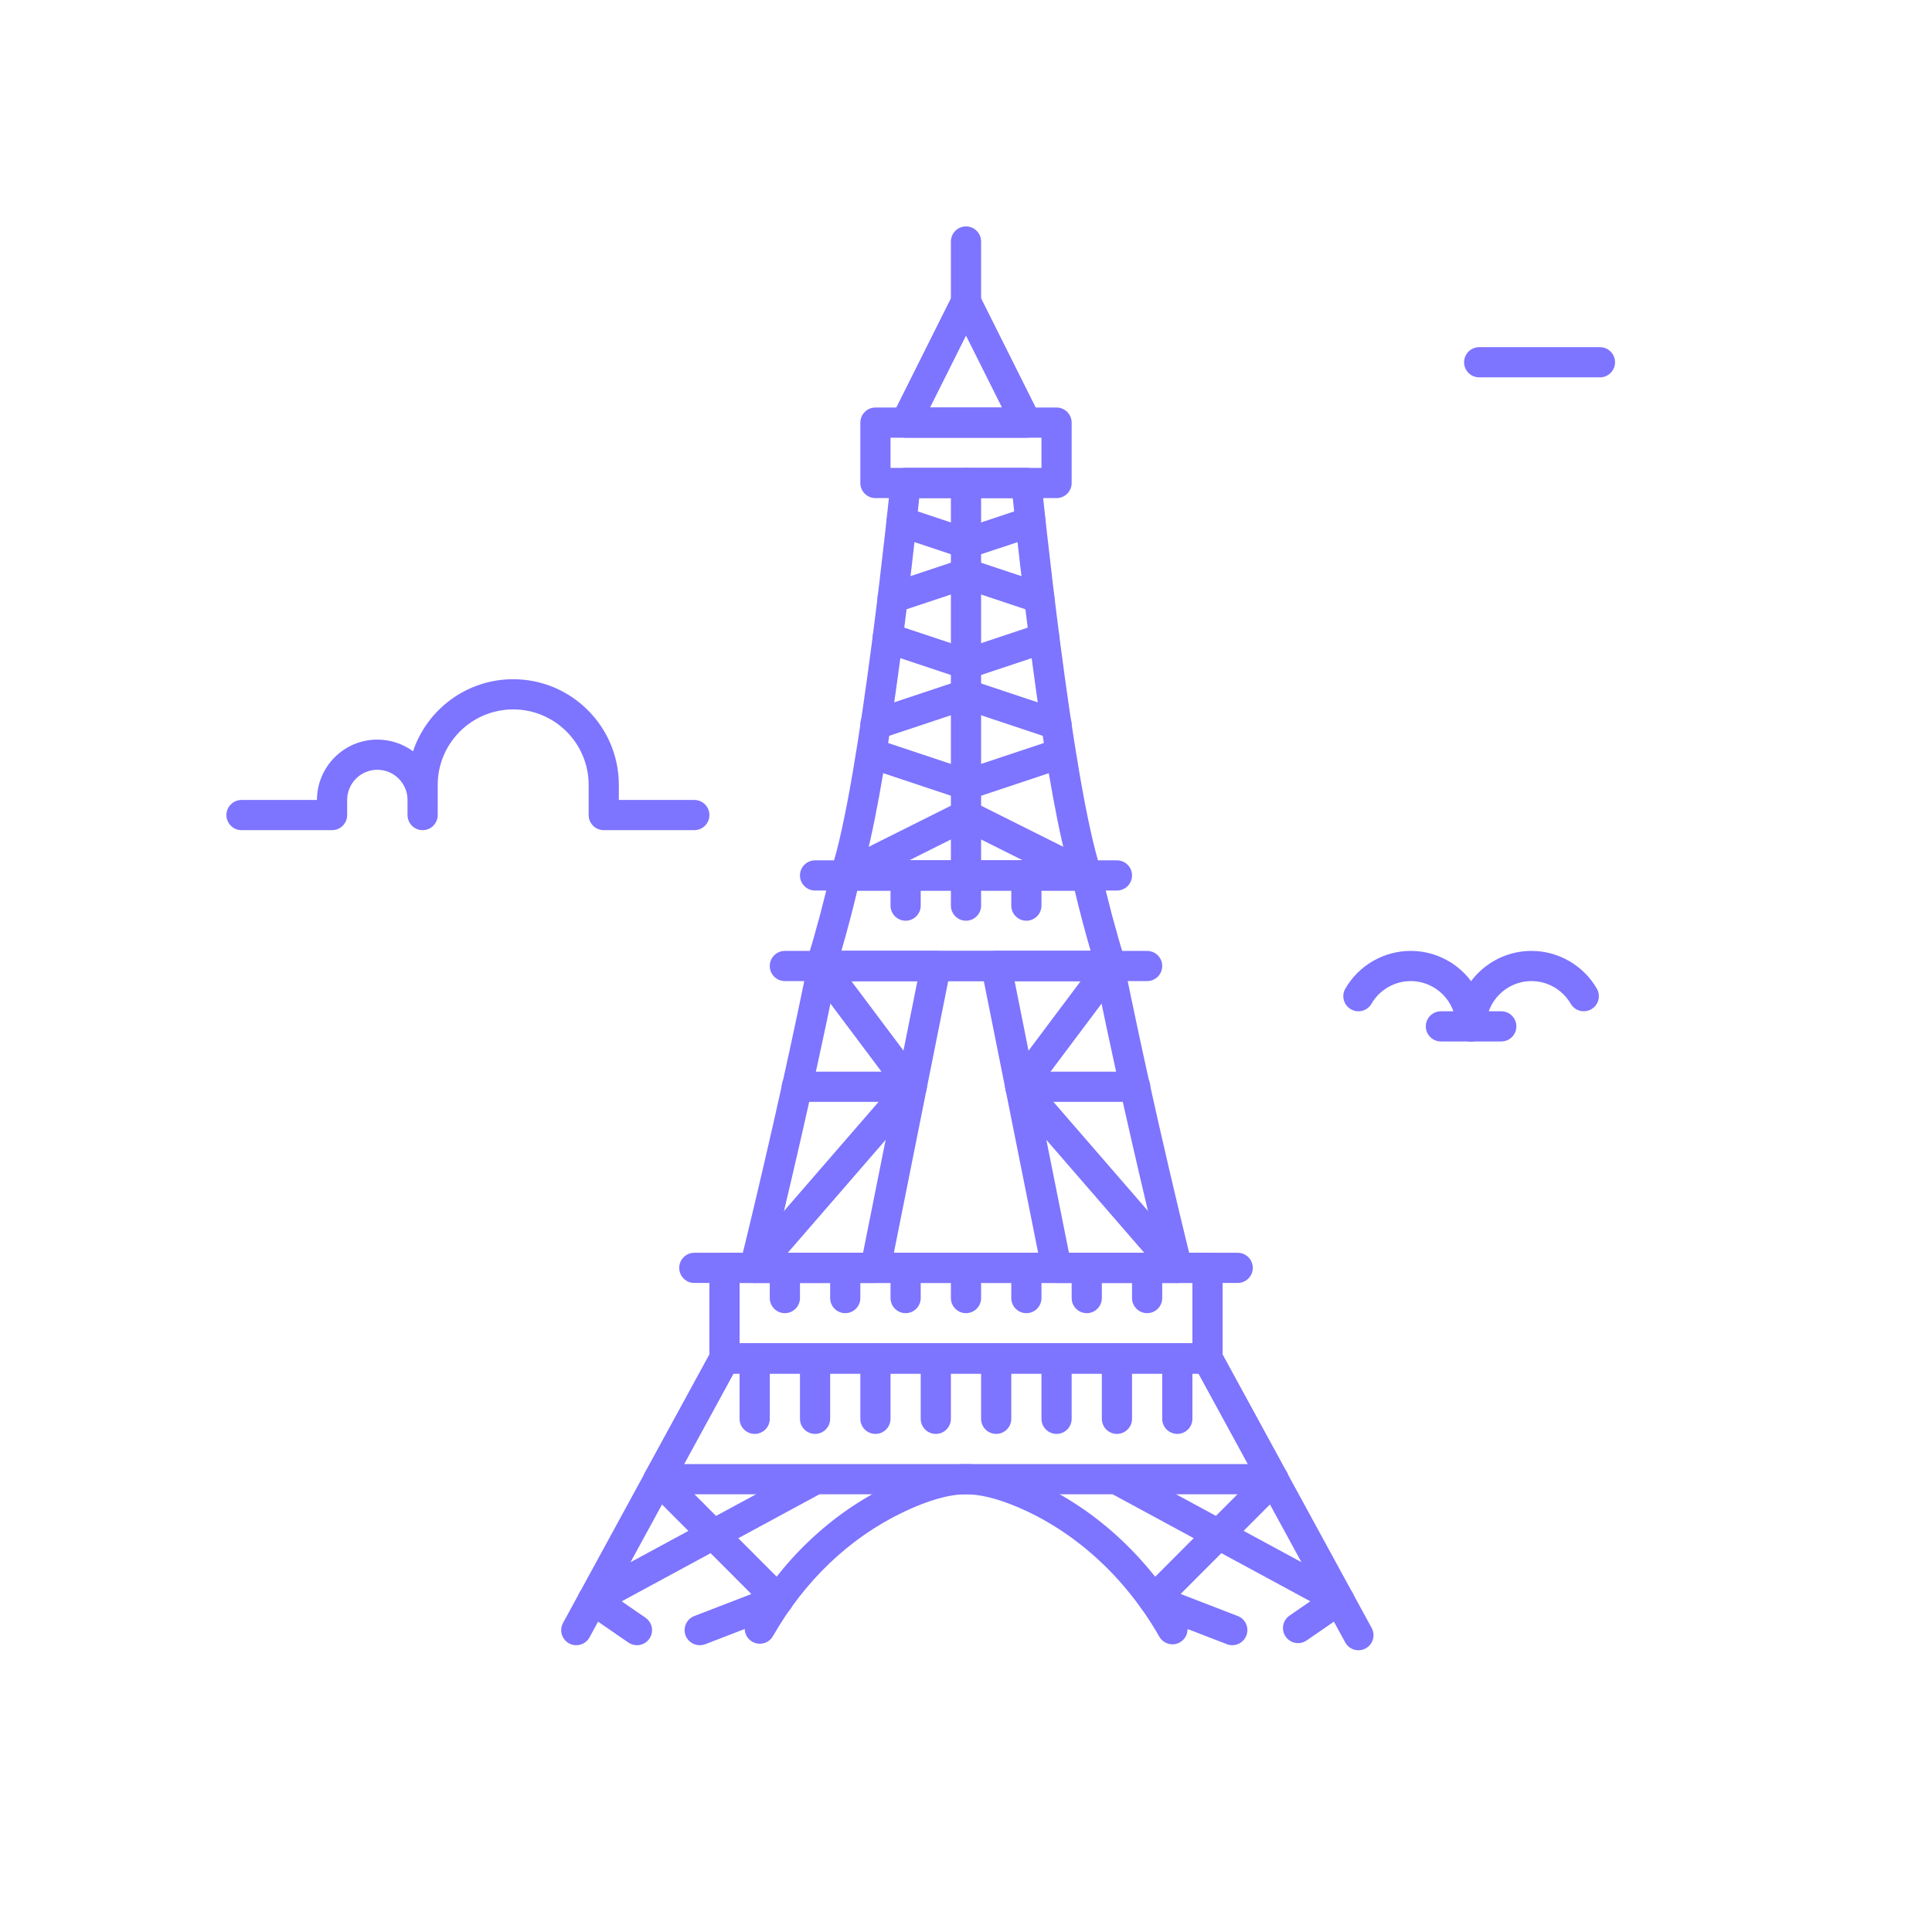
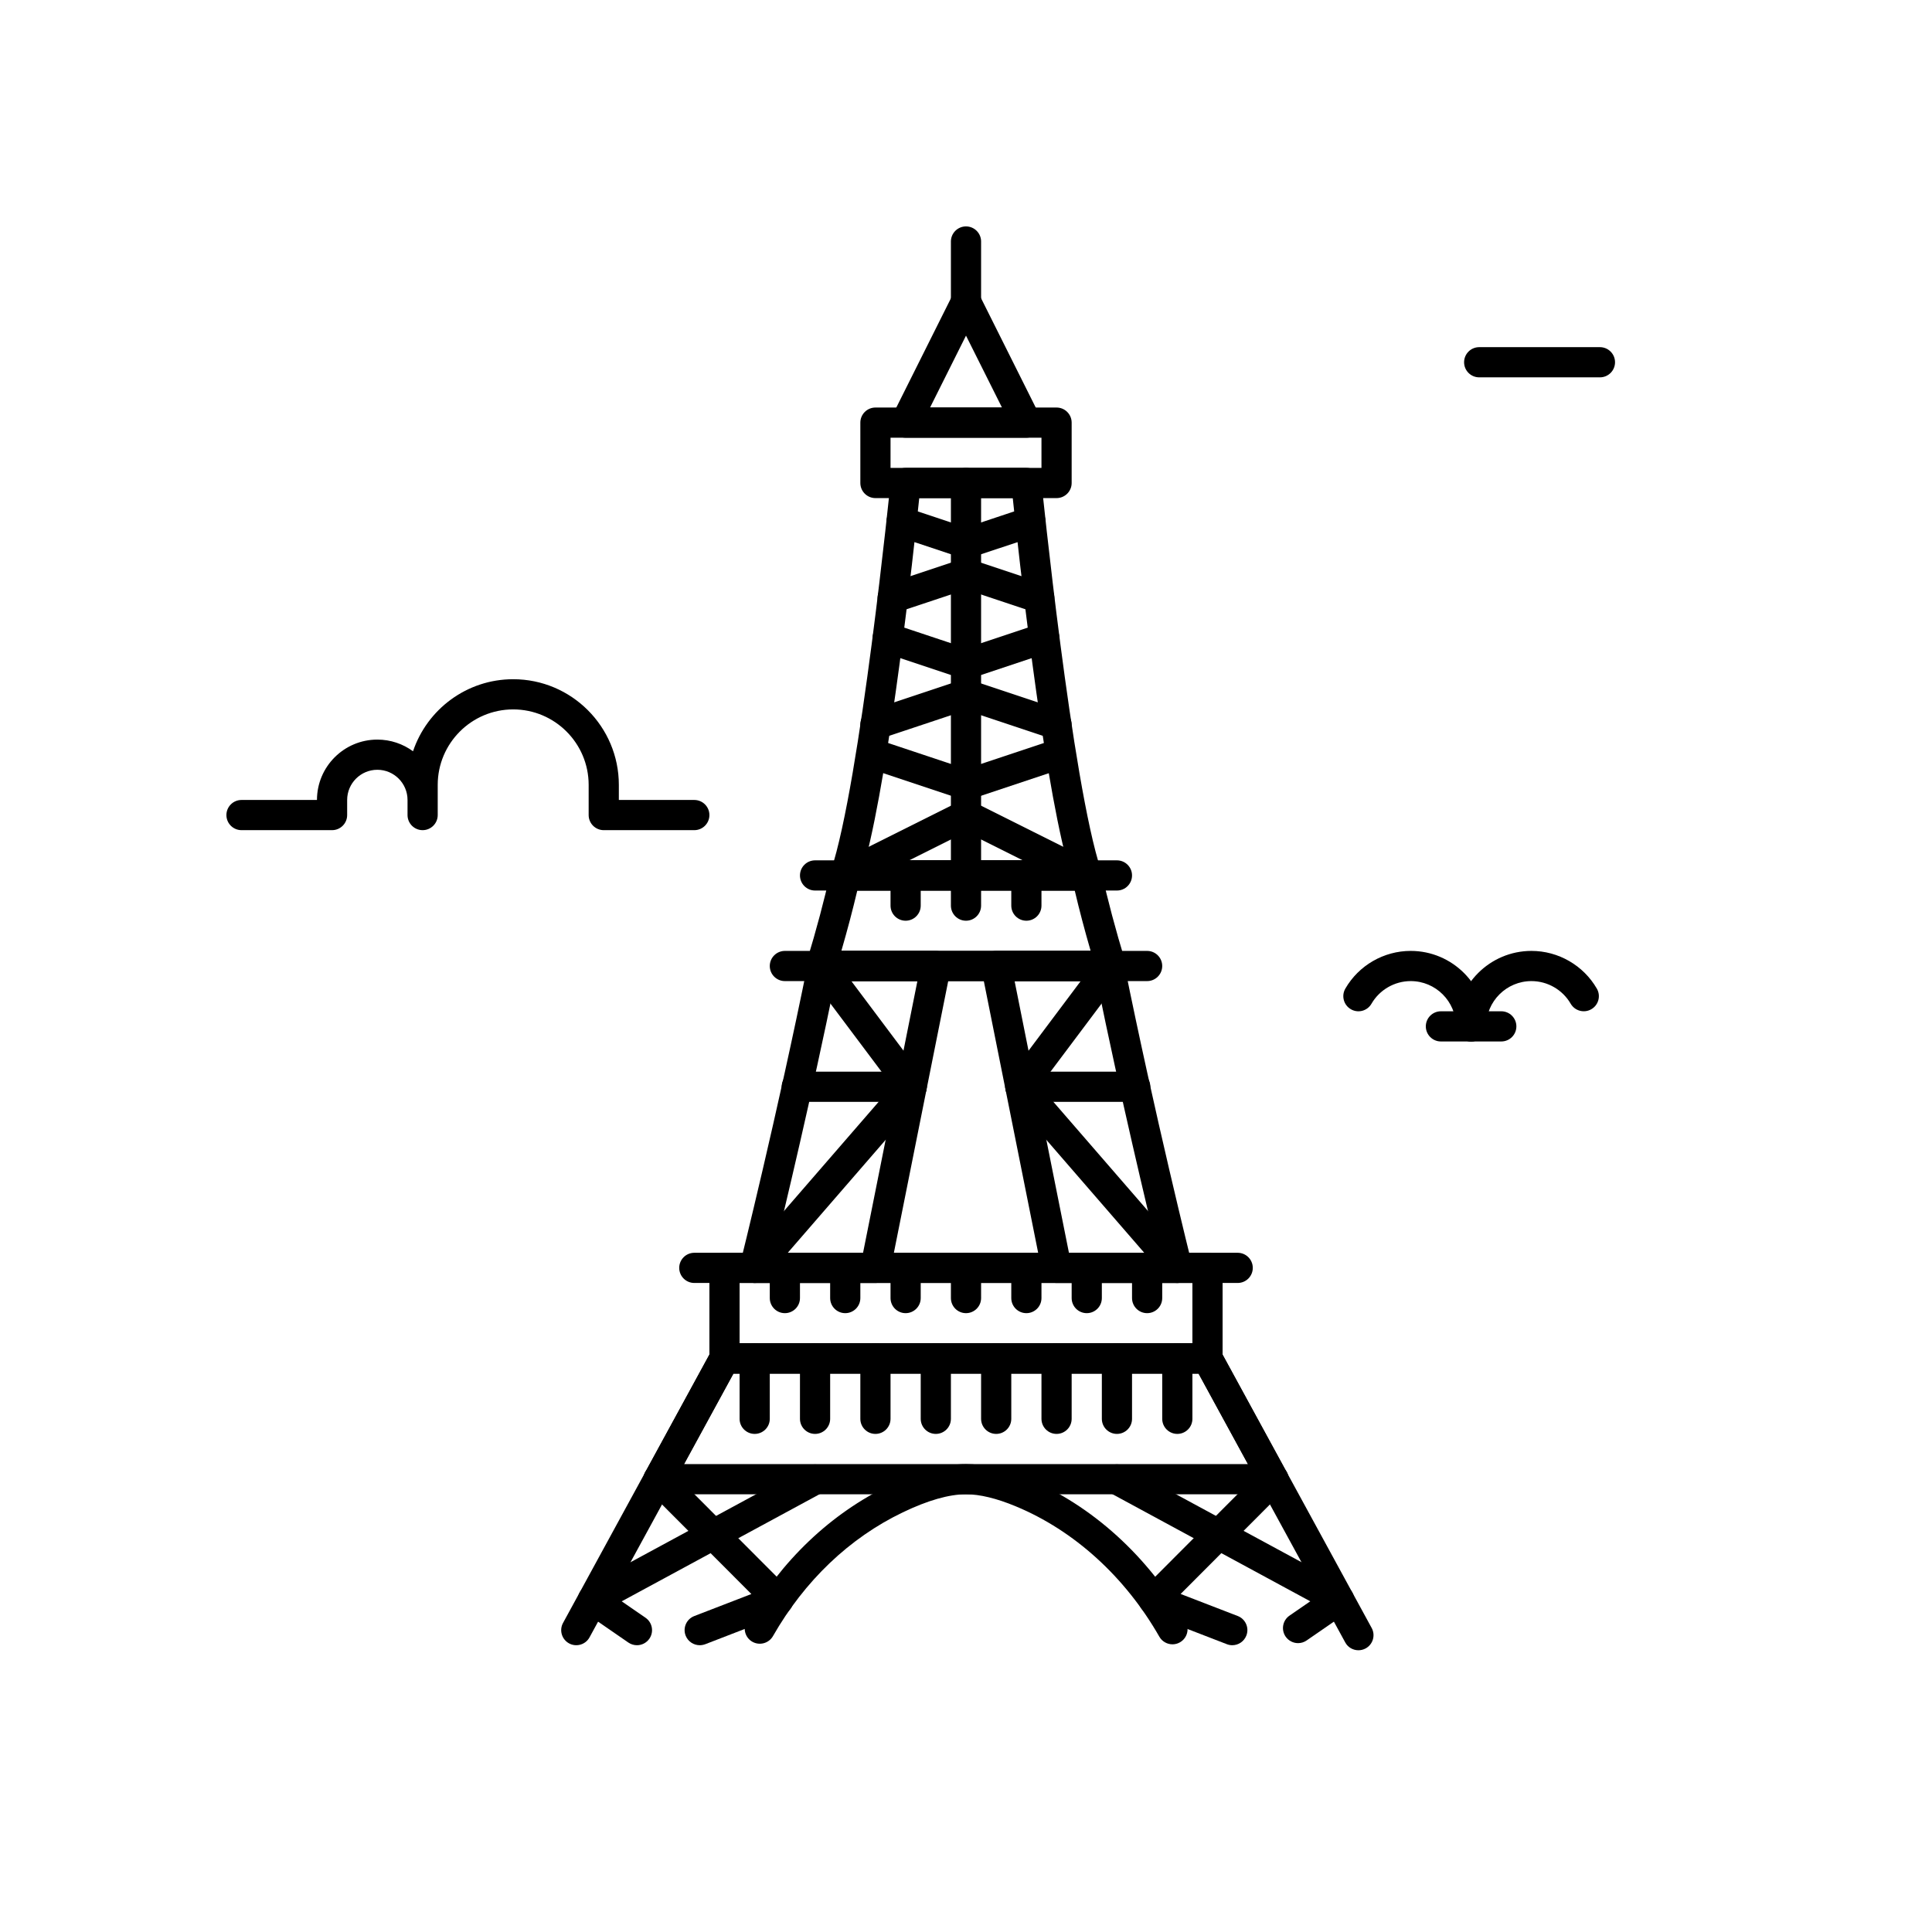
- <svg xmlns="http://www.w3.org/2000/svg" viewBox="0 0 64 64" id="Layer_1" version="1.1" xml:space="preserve" fill="#000000">
+ <svg xmlns="http://www.w3.org/2000/svg" viewBox="0 0 64 64" id="Layer_1" version="1.1" xml:space="preserve">
  <g id="SVGRepo_bgCarrier" stroke-width="0" />
  <g id="SVGRepo_tracerCarrier" stroke-linecap="round" stroke-linejoin="round" />
  <g id="SVGRepo_iconCarrier">
-     <style type="text/css"> .st0{fill:#0000;} .st1{fill:#7D74FF;} </style>
+     <style type="text/css"> .st0{fill:#0000;} </style>
    <g>
      <g>
        <circle class="st0" cx="32" cy="32" r="32" />
      </g>
      <g>
-         <path class="st1" d="M48.732,34.5c-0.276,0-0.5-0.224-0.5-0.5c0-0.827-0.673-1.5-1.5-1.5c-0.534,0-1.032,0.287-1.3,0.75 c-0.139,0.24-0.445,0.322-0.683,0.182c-0.239-0.138-0.321-0.444-0.183-0.683c0.445-0.771,1.275-1.249,2.165-1.249 c1.379,0,2.5,1.122,2.5,2.5C49.232,34.276,49.009,34.5,48.732,34.5z" />
+         <path d="M48.732,34.5c-0.276,0-0.5-0.224-0.5-0.5c0-0.827-0.673-1.5-1.5-1.5c-0.534,0-1.032,0.287-1.3,0.75 c-0.139,0.24-0.445,0.322-0.683,0.182c-0.239-0.138-0.321-0.444-0.183-0.683c0.445-0.771,1.275-1.249,2.165-1.249 c1.379,0,2.5,1.122,2.5,2.5C49.232,34.276,49.009,34.5,48.732,34.5z" />
      </g>
      <g>
-         <path class="st1" d="M48.732,34.5c-0.276,0-0.5-0.224-0.5-0.5c0-1.378,1.121-2.5,2.5-2.5c0.89,0,1.72,0.479,2.165,1.249 c0.139,0.239,0.057,0.545-0.183,0.683c-0.237,0.138-0.544,0.057-0.683-0.182c-0.268-0.463-0.766-0.75-1.3-0.75 c-0.827,0-1.5,0.673-1.5,1.5C49.232,34.276,49.009,34.5,48.732,34.5z" />
+         <path d="M48.732,34.5c-0.276,0-0.5-0.224-0.5-0.5c0-1.378,1.121-2.5,2.5-2.5c0.89,0,1.72,0.479,2.165,1.249 c0.139,0.239,0.057,0.545-0.183,0.683c-0.237,0.138-0.544,0.057-0.683-0.182c-0.268-0.463-0.766-0.75-1.3-0.75 c-0.827,0-1.5,0.673-1.5,1.5C49.232,34.276,49.009,34.5,48.732,34.5z" />
      </g>
      <g>
-         <path class="st1" d="M49.732,34.5h-2c-0.276,0-0.5-0.224-0.5-0.5s0.224-0.5,0.5-0.5h2c0.276,0,0.5,0.224,0.5,0.5 S50.009,34.5,49.732,34.5z" />
+         <path d="M49.732,34.5h-2c-0.276,0-0.5-0.224-0.5-0.5s0.224-0.5,0.5-0.5h2c0.276,0,0.5,0.224,0.5,0.5 S50.009,34.5,49.732,34.5z" />
      </g>
      <g>
-         <path class="st1" d="M53,12.5h-4c-0.276,0-0.5-0.224-0.5-0.5s0.224-0.5,0.5-0.5h4c0.276,0,0.5,0.224,0.5,0.5S53.276,12.5,53,12.5z " />
+         <path d="M53,12.5h-4c-0.276,0-0.5-0.224-0.5-0.5s0.224-0.5,0.5-0.5h4c0.276,0,0.5,0.224,0.5,0.5S53.276,12.5,53,12.5z " />
      </g>
      <g>
-         <path class="st1" d="M38.84,54.47c-0.173,0-0.342-0.09-0.435-0.252c-1.132-1.982-2.821-3.517-4.756-4.319 C33.012,49.634,32.457,49.5,32,49.5c-0.563,0-1.269,0.202-2.096,0.6c-1.764,0.846-3.25,2.264-4.299,4.099 c-0.139,0.241-0.446,0.321-0.683,0.186c-0.24-0.137-0.323-0.442-0.187-0.682c1.15-2.013,2.788-3.57,4.734-4.504 C30.435,48.735,31.286,48.5,32,48.5c0.589,0,1.272,0.16,2.032,0.475c2.139,0.888,4,2.573,5.242,4.747 c0.137,0.24,0.053,0.545-0.187,0.682C39.01,54.449,38.925,54.47,38.84,54.47z" />
+         <path d="M38.84,54.47c-0.173,0-0.342-0.09-0.435-0.252c-1.132-1.982-2.821-3.517-4.756-4.319 C33.012,49.634,32.457,49.5,32,49.5c-0.563,0-1.269,0.202-2.096,0.6c-1.764,0.846-3.25,2.264-4.299,4.099 c-0.139,0.241-0.446,0.321-0.683,0.186c-0.24-0.137-0.323-0.442-0.187-0.682c1.15-2.013,2.788-3.57,4.734-4.504 C30.435,48.735,31.286,48.5,32,48.5c0.589,0,1.272,0.16,2.032,0.475c2.139,0.888,4,2.573,5.242,4.747 c0.137,0.24,0.053,0.545-0.187,0.682C39.01,54.449,38.925,54.47,38.84,54.47z" />
      </g>
      <g>
-         <path class="st1" d="M45,54.667c-0.177,0-0.349-0.094-0.438-0.261L39.703,45.5H24.297l-4.768,8.739 c-0.131,0.242-0.437,0.332-0.678,0.2c-0.242-0.132-0.332-0.436-0.199-0.678l4.909-9C23.648,44.6,23.817,44.5,24,44.5h16 c0.183,0,0.352,0.1,0.438,0.261l5,9.167c0.133,0.242,0.043,0.546-0.199,0.678C45.163,54.647,45.081,54.667,45,54.667z" />
+         <path d="M45,54.667c-0.177,0-0.349-0.094-0.438-0.261L39.703,45.5H24.297l-4.768,8.739 c-0.131,0.242-0.437,0.332-0.678,0.2c-0.242-0.132-0.332-0.436-0.199-0.678l4.909-9C23.648,44.6,23.817,44.5,24,44.5h16 c0.183,0,0.352,0.1,0.438,0.261l5,9.167c0.133,0.242,0.043,0.546-0.199,0.678C45.163,54.647,45.081,54.667,45,54.667z" />
      </g>
      <g>
-         <path class="st1" d="M40,45.5H24c-0.276,0-0.5-0.224-0.5-0.5v-3c0-0.276,0.224-0.5,0.5-0.5h16c0.276,0,0.5,0.224,0.5,0.5v3 C40.5,45.276,40.276,45.5,40,45.5z M24.5,44.5h15v-2h-15V44.5z" />
+         <path d="M40,45.5H24c-0.276,0-0.5-0.224-0.5-0.5v-3c0-0.276,0.224-0.5,0.5-0.5h16c0.276,0,0.5,0.224,0.5,0.5v3 C40.5,45.276,40.276,45.5,40,45.5z M24.5,44.5h15v-2h-15V44.5z" />
      </g>
      <g>
-         <path class="st1" d="M41,42.5H23c-0.276,0-0.5-0.224-0.5-0.5s0.224-0.5,0.5-0.5h18c0.276,0,0.5,0.224,0.5,0.5S41.276,42.5,41,42.5 z" />
+         <path d="M41,42.5H23c-0.276,0-0.5-0.224-0.5-0.5s0.224-0.5,0.5-0.5h18c0.276,0,0.5,0.224,0.5,0.5S41.276,42.5,41,42.5 z" />
      </g>
      <g>
-         <path class="st1" d="M36.799,32.5h-9.598c-0.158,0-0.308-0.075-0.401-0.202c-0.095-0.127-0.123-0.292-0.077-0.443 c0.321-1.054,0.586-2.051,0.789-2.963C27.563,28.663,27.766,28.5,28,28.5h8c0.234,0,0.438,0.163,0.488,0.392 c0.203,0.912,0.468,1.909,0.789,2.963c0.046,0.151,0.018,0.316-0.077,0.443C37.106,32.425,36.957,32.5,36.799,32.5z M27.871,31.5 h8.258c-0.202-0.697-0.378-1.366-0.527-2h-7.203C28.249,30.134,28.073,30.803,27.871,31.5z" />
+         <path d="M36.799,32.5h-9.598c-0.158,0-0.308-0.075-0.401-0.202c-0.095-0.127-0.123-0.292-0.077-0.443 c0.321-1.054,0.586-2.051,0.789-2.963C27.563,28.663,27.766,28.5,28,28.5h8c0.234,0,0.438,0.163,0.488,0.392 c0.203,0.912,0.468,1.909,0.789,2.963c0.046,0.151,0.018,0.316-0.077,0.443C37.106,32.425,36.957,32.5,36.799,32.5z M27.871,31.5 h8.258c-0.202-0.697-0.378-1.366-0.527-2h-7.203C28.249,30.134,28.073,30.803,27.871,31.5z" />
      </g>
      <g>
-         <path class="st1" d="M35,16.5h-6c-0.276,0-0.5-0.224-0.5-0.5v-2c0-0.276,0.224-0.5,0.5-0.5h6c0.276,0,0.5,0.224,0.5,0.5v2 C35.5,16.276,35.276,16.5,35,16.5z M29.5,15.5h5v-1h-5V15.5z" />
+         <path d="M35,16.5h-6c-0.276,0-0.5-0.224-0.5-0.5v-2c0-0.276,0.224-0.5,0.5-0.5h6c0.276,0,0.5,0.224,0.5,0.5v2 C35.5,16.276,35.276,16.5,35,16.5z M29.5,15.5h5v-1h-5V15.5z" />
      </g>
      <g>
-         <path class="st1" d="M34,14.5h-4c-0.173,0-0.334-0.09-0.426-0.237c-0.091-0.147-0.099-0.332-0.021-0.486l2-4 c0.17-0.339,0.725-0.339,0.895,0l2,4c0.077,0.155,0.069,0.339-0.021,0.486C34.334,14.41,34.173,14.5,34,14.5z M30.809,13.5h2.383 L32,11.118L30.809,13.5z" />
+         <path d="M34,14.5h-4c-0.173,0-0.334-0.09-0.426-0.237c-0.091-0.147-0.099-0.332-0.021-0.486l2-4 c0.17-0.339,0.725-0.339,0.895,0l2,4c0.077,0.155,0.069,0.339-0.021,0.486C34.334,14.41,34.173,14.5,34,14.5z M30.809,13.5h2.383 L32,11.118L30.809,13.5z" />
      </g>
      <g>
-         <path class="st1" d="M32,10.5c-0.276,0-0.5-0.224-0.5-0.5V8c0-0.276,0.224-0.5,0.5-0.5s0.5,0.224,0.5,0.5v2 C32.5,10.276,32.276,10.5,32,10.5z" />
+         <path d="M32,10.5c-0.276,0-0.5-0.224-0.5-0.5V8c0-0.276,0.224-0.5,0.5-0.5s0.5,0.224,0.5,0.5v2 C32.5,10.276,32.276,10.5,32,10.5z" />
      </g>
      <g>
-         <path class="st1" d="M38,32.5H26c-0.276,0-0.5-0.224-0.5-0.5s0.224-0.5,0.5-0.5h12c0.276,0,0.5,0.224,0.5,0.5S38.276,32.5,38,32.5 z" />
+         <path d="M38,32.5H26c-0.276,0-0.5-0.224-0.5-0.5s0.224-0.5,0.5-0.5h12c0.276,0,0.5,0.224,0.5,0.5S38.276,32.5,38,32.5 z" />
      </g>
      <g>
-         <path class="st1" d="M37,29.5H27c-0.276,0-0.5-0.224-0.5-0.5s0.224-0.5,0.5-0.5h10c0.276,0,0.5,0.224,0.5,0.5S37.276,29.5,37,29.5 z" />
+         <path d="M37,29.5H27c-0.276,0-0.5-0.224-0.5-0.5s0.224-0.5,0.5-0.5h10c0.276,0,0.5,0.224,0.5,0.5S37.276,29.5,37,29.5 z" />
      </g>
      <g>
-         <path class="st1" d="M32,29.5c-0.276,0-0.5-0.224-0.5-0.5V16c0-0.276,0.224-0.5,0.5-0.5s0.5,0.224,0.5,0.5v13 C32.5,29.276,32.276,29.5,32,29.5z" />
+         <path d="M32,29.5c-0.276,0-0.5-0.224-0.5-0.5V16c0-0.276,0.224-0.5,0.5-0.5s0.5,0.224,0.5,0.5v13 C32.5,29.276,32.276,29.5,32,29.5z" />
      </g>
      <g>
-         <path class="st1" d="M30,30.5c-0.276,0-0.5-0.224-0.5-0.5v-1c0-0.276,0.224-0.5,0.5-0.5s0.5,0.224,0.5,0.5v1 C30.5,30.276,30.276,30.5,30,30.5z" />
+         <path d="M30,30.5c-0.276,0-0.5-0.224-0.5-0.5v-1c0-0.276,0.224-0.5,0.5-0.5s0.5,0.224,0.5,0.5v1 C30.5,30.276,30.276,30.5,30,30.5z" />
      </g>
      <g>
-         <path class="st1" d="M32,30.5c-0.276,0-0.5-0.224-0.5-0.5v-1c0-0.276,0.224-0.5,0.5-0.5s0.5,0.224,0.5,0.5v1 C32.5,30.276,32.276,30.5,32,30.5z" />
+         <path d="M32,30.5c-0.276,0-0.5-0.224-0.5-0.5v-1c0-0.276,0.224-0.5,0.5-0.5s0.5,0.224,0.5,0.5v1 C32.5,30.276,32.276,30.5,32,30.5z" />
      </g>
      <g>
-         <path class="st1" d="M34,30.5c-0.276,0-0.5-0.224-0.5-0.5v-1c0-0.276,0.224-0.5,0.5-0.5s0.5,0.224,0.5,0.5v1 C34.5,30.276,34.276,30.5,34,30.5z" />
+         <path d="M34,30.5c-0.276,0-0.5-0.224-0.5-0.5v-1c0-0.276,0.224-0.5,0.5-0.5s0.5,0.224,0.5,0.5v1 C34.5,30.276,34.276,30.5,34,30.5z" />
      </g>
      <g>
-         <path class="st1" d="M39,42.5h-4c-0.238,0-0.443-0.168-0.49-0.402l-2-10c-0.029-0.147,0.009-0.299,0.104-0.415 S32.851,31.5,33,31.5h3.745c0.238,0,0.443,0.168,0.49,0.401c1.002,4.97,2.237,9.928,2.25,9.978 c0.037,0.149,0.004,0.308-0.091,0.429C39.3,42.429,39.154,42.5,39,42.5z M35.41,41.5h2.952c-0.352-1.441-1.246-5.178-2.026-9 H33.61L35.41,41.5z" />
+         <path d="M39,42.5h-4c-0.238,0-0.443-0.168-0.49-0.402l-2-10c-0.029-0.147,0.009-0.299,0.104-0.415 S32.851,31.5,33,31.5h3.745c0.238,0,0.443,0.168,0.49,0.401c1.002,4.97,2.237,9.928,2.25,9.978 c0.037,0.149,0.004,0.308-0.091,0.429C39.3,42.429,39.154,42.5,39,42.5z M35.41,41.5h2.952c-0.352-1.441-1.246-5.178-2.026-9 H33.61L35.41,41.5z" />
      </g>
      <g>
-         <path class="st1" d="M29,42.5h-4c-0.154,0-0.299-0.071-0.395-0.192c-0.095-0.121-0.128-0.279-0.091-0.429 c0.013-0.05,1.248-5.009,2.25-9.978c0.047-0.233,0.252-0.401,0.49-0.401H31c0.149,0,0.292,0.067,0.387,0.183 s0.133,0.268,0.104,0.415l-2,10C29.443,42.332,29.238,42.5,29,42.5z M25.638,41.5h2.952l1.8-9h-2.726 C26.884,36.322,25.989,40.059,25.638,41.5z" />
+         <path d="M29,42.5h-4c-0.154,0-0.299-0.071-0.395-0.192c-0.095-0.121-0.128-0.279-0.091-0.429 c0.013-0.05,1.248-5.009,2.25-9.978c0.047-0.233,0.252-0.401,0.49-0.401H31c0.149,0,0.292,0.067,0.387,0.183 s0.133,0.268,0.104,0.415l-2,10C29.443,42.332,29.238,42.5,29,42.5z M25.638,41.5h2.952l1.8-9h-2.726 C26.884,36.322,25.989,40.059,25.638,41.5z" />
      </g>
      <g>
-         <path class="st1" d="M30.2,36.5h-3.806c-0.276,0-0.5-0.224-0.5-0.5s0.224-0.5,0.5-0.5H30.2c0.276,0,0.5,0.224,0.5,0.5 S30.477,36.5,30.2,36.5z" />
+         <path d="M30.2,36.5h-3.806c-0.276,0-0.5-0.224-0.5-0.5s0.224-0.5,0.5-0.5H30.2c0.276,0,0.5,0.224,0.5,0.5 S30.477,36.5,30.2,36.5z" />
      </g>
      <g>
-         <path class="st1" d="M25,42.5c-0.116,0-0.232-0.04-0.327-0.122c-0.209-0.181-0.231-0.497-0.051-0.706l4.937-5.695L26.801,32.3 c-0.165-0.221-0.12-0.534,0.101-0.7c0.22-0.165,0.533-0.122,0.7,0.1l2.999,4c0.141,0.188,0.132,0.449-0.022,0.627l-5.2,6 C25.279,42.441,25.14,42.5,25,42.5z" />
+         <path d="M25,42.5c-0.116,0-0.232-0.04-0.327-0.122c-0.209-0.181-0.231-0.497-0.051-0.706l4.937-5.695L26.801,32.3 c-0.165-0.221-0.12-0.534,0.101-0.7c0.22-0.165,0.533-0.122,0.7,0.1l2.999,4c0.141,0.188,0.132,0.449-0.022,0.627l-5.2,6 C25.279,42.441,25.14,42.5,25,42.5z" />
      </g>
      <g>
-         <path class="st1" d="M37.605,36.5H33.8c-0.276,0-0.5-0.224-0.5-0.5s0.224-0.5,0.5-0.5h3.806c0.276,0,0.5,0.224,0.5,0.5 S37.882,36.5,37.605,36.5z" />
+         <path d="M37.605,36.5H33.8c-0.276,0-0.5-0.224-0.5-0.5s0.224-0.5,0.5-0.5h3.806c0.276,0,0.5,0.224,0.5,0.5 S37.882,36.5,37.605,36.5z" />
      </g>
      <g>
-         <path class="st1" d="M39,42.5c-0.14,0-0.279-0.059-0.378-0.172l-5.2-6c-0.154-0.178-0.163-0.439-0.022-0.627l2.999-4 c0.167-0.221,0.48-0.265,0.7-0.1c0.221,0.166,0.266,0.479,0.101,0.7l-2.758,3.677l4.937,5.695 c0.181,0.209,0.158,0.524-0.051,0.706C39.232,42.46,39.116,42.5,39,42.5z" />
+         <path d="M39,42.5c-0.14,0-0.279-0.059-0.378-0.172l-5.2-6c-0.154-0.178-0.163-0.439-0.022-0.627l2.999-4 c0.167-0.221,0.48-0.265,0.7-0.1c0.221,0.166,0.266,0.479,0.101,0.7l-2.758,3.677l4.937,5.695 c0.181,0.209,0.158,0.524-0.051,0.706C39.232,42.46,39.116,42.5,39,42.5z" />
      </g>
      <g>
-         <path class="st1" d="M36,29.5h-8c-0.161,0-0.312-0.077-0.405-0.208c-0.095-0.13-0.12-0.298-0.069-0.451 c0.972-2.913,1.967-12.792,1.978-12.892c0.025-0.255,0.24-0.45,0.497-0.45h4c0.257,0,0.472,0.195,0.497,0.45 c0.011,0.1,1.006,9.979,1.978,12.892c0.051,0.152,0.025,0.32-0.069,0.451C36.312,29.423,36.161,29.5,36,29.5z M28.667,28.5h6.666 c-0.825-3.144-1.59-10.137-1.784-12h-3.098C30.257,18.363,29.492,25.356,28.667,28.5z" />
+         <path d="M36,29.5h-8c-0.161,0-0.312-0.077-0.405-0.208c-0.095-0.13-0.12-0.298-0.069-0.451 c0.972-2.913,1.967-12.792,1.978-12.892c0.025-0.255,0.24-0.45,0.497-0.45h4c0.257,0,0.472,0.195,0.497,0.45 c0.011,0.1,1.006,9.979,1.978,12.892c0.051,0.152,0.025,0.32-0.069,0.451C36.312,29.423,36.161,29.5,36,29.5z M28.667,28.5h6.666 c-0.825-3.144-1.59-10.137-1.784-12h-3.098C30.257,18.363,29.492,25.356,28.667,28.5z" />
      </g>
      <g>
-         <path class="st1" d="M32,18.5c-0.054,0-0.106-0.009-0.158-0.026l-2.137-0.711c-0.262-0.087-0.403-0.371-0.316-0.633 c0.089-0.262,0.372-0.402,0.633-0.316L32,17.473l1.979-0.659c0.263-0.087,0.545,0.054,0.633,0.316 c0.087,0.262-0.055,0.545-0.316,0.633l-2.137,0.711C32.106,18.491,32.054,18.5,32,18.5z" />
+         <path d="M32,18.5c-0.054,0-0.106-0.009-0.158-0.026l-2.137-0.711c-0.262-0.087-0.403-0.371-0.316-0.633 c0.089-0.262,0.372-0.402,0.633-0.316L32,17.473l1.979-0.659c0.263-0.087,0.545,0.054,0.633,0.316 c0.087,0.262-0.055,0.545-0.316,0.633l-2.137,0.711C32.106,18.491,32.054,18.5,32,18.5z" />
      </g>
      <g>
-         <path class="st1" d="M34.428,20.309c-0.053,0-0.105-0.008-0.158-0.026L32,19.527l-2.27,0.756 c-0.261,0.088-0.544-0.053-0.633-0.316c-0.087-0.262,0.055-0.545,0.316-0.632l2.428-0.809c0.104-0.034,0.213-0.034,0.316,0 l2.428,0.809c0.262,0.087,0.403,0.37,0.316,0.632C34.832,20.177,34.637,20.309,34.428,20.309z" />
+         <path d="M34.428,20.309c-0.053,0-0.105-0.008-0.158-0.026L32,19.527l-2.27,0.756 c-0.261,0.088-0.544-0.053-0.633-0.316c-0.087-0.262,0.055-0.545,0.316-0.632l2.428-0.809c0.104-0.034,0.213-0.034,0.316,0 l2.428,0.809c0.262,0.087,0.403,0.37,0.316,0.632C34.832,20.177,34.637,20.309,34.428,20.309z" />
      </g>
      <g>
-         <path class="st1" d="M32,22.5c-0.054,0-0.106-0.009-0.158-0.026l-2.594-0.865c-0.262-0.087-0.403-0.37-0.316-0.632 c0.088-0.262,0.371-0.401,0.633-0.316L32,21.473l2.436-0.812c0.262-0.086,0.545,0.054,0.633,0.316 c0.087,0.262-0.055,0.545-0.316,0.632l-2.594,0.865C32.106,22.491,32.054,22.5,32,22.5z" />
+         <path d="M32,22.5c-0.054,0-0.106-0.009-0.158-0.026l-2.594-0.865c-0.262-0.087-0.403-0.37-0.316-0.632 c0.088-0.262,0.371-0.401,0.633-0.316L32,21.473l2.436-0.812c0.262-0.086,0.545,0.054,0.633,0.316 c0.087,0.262-0.055,0.545-0.316,0.632l-2.594,0.865C32.106,22.491,32.054,22.5,32,22.5z" />
      </g>
      <g>
-         <path class="st1" d="M35,24.5c-0.053,0-0.105-0.008-0.158-0.026L32,23.527l-2.842,0.947c-0.261,0.087-0.544-0.053-0.633-0.316 c-0.087-0.262,0.055-0.545,0.316-0.632l3-1c0.104-0.034,0.213-0.034,0.316,0l3,1c0.262,0.087,0.403,0.37,0.316,0.632 C35.404,24.368,35.209,24.5,35,24.5z" />
+         <path d="M35,24.5c-0.053,0-0.105-0.008-0.158-0.026L32,23.527l-2.842,0.947c-0.261,0.087-0.544-0.053-0.633-0.316 c-0.087-0.262,0.055-0.545,0.316-0.632l3-1c0.104-0.034,0.213-0.034,0.316,0l3,1c0.262,0.087,0.403,0.37,0.316,0.632 C35.404,24.368,35.209,24.5,35,24.5z" />
      </g>
      <g>
-         <path class="st1" d="M32,26.5c-0.054,0-0.106-0.009-0.158-0.026l-3-1c-0.262-0.087-0.403-0.37-0.316-0.632 c0.089-0.262,0.373-0.401,0.633-0.316L32,25.473l2.842-0.947c0.262-0.085,0.545,0.054,0.633,0.316 c0.087,0.262-0.055,0.545-0.316,0.632l-3,1C32.106,26.491,32.054,26.5,32,26.5z" />
+         <path d="M32,26.5c-0.054,0-0.106-0.009-0.158-0.026l-3-1c-0.262-0.087-0.403-0.37-0.316-0.632 c0.089-0.262,0.373-0.401,0.633-0.316L32,25.473l2.842-0.947c0.262-0.085,0.545,0.054,0.633,0.316 c0.087,0.262-0.055,0.545-0.316,0.632l-3,1C32.106,26.491,32.054,26.5,32,26.5z" />
      </g>
      <g>
-         <path class="st1" d="M36,29.5c-0.075,0-0.151-0.017-0.224-0.053L32,27.559l-3.776,1.888c-0.248,0.123-0.547,0.024-0.671-0.224 c-0.123-0.247-0.023-0.547,0.224-0.671l4-2c0.141-0.07,0.307-0.07,0.447,0l4,2c0.247,0.124,0.347,0.424,0.224,0.671 C36.359,29.399,36.183,29.5,36,29.5z" />
+         <path d="M36,29.5c-0.075,0-0.151-0.017-0.224-0.053L32,27.559l-3.776,1.888c-0.248,0.123-0.547,0.024-0.671-0.224 c-0.123-0.247-0.023-0.547,0.224-0.671l4-2c0.141-0.07,0.307-0.07,0.447,0l4,2c0.247,0.124,0.347,0.424,0.224,0.671 C36.359,29.399,36.183,29.5,36,29.5z" />
      </g>
      <g>
-         <path class="st1" d="M42.182,49.5H21.818c-0.177,0-0.34-0.093-0.43-0.245c-0.091-0.152-0.094-0.34-0.009-0.495l2.182-4 C23.648,44.6,23.817,44.5,24,44.5h16c0.183,0,0.352,0.1,0.438,0.261l2.182,4c0.085,0.155,0.082,0.343-0.009,0.495 C42.521,49.407,42.358,49.5,42.182,49.5z M22.66,48.5h18.68l-1.637-3H24.297L22.66,48.5z" />
+         <path d="M42.182,49.5H21.818c-0.177,0-0.34-0.093-0.43-0.245c-0.091-0.152-0.094-0.34-0.009-0.495l2.182-4 C23.648,44.6,23.817,44.5,24,44.5h16c0.183,0,0.352,0.1,0.438,0.261l2.182,4c0.085,0.155,0.082,0.343-0.009,0.495 C42.521,49.407,42.358,49.5,42.182,49.5z M22.66,48.5h18.68l-1.637-3H24.297L22.66,48.5z" />
      </g>
      <g>
-         <path class="st1" d="M26,43.5c-0.276,0-0.5-0.224-0.5-0.5v-1c0-0.276,0.224-0.5,0.5-0.5s0.5,0.224,0.5,0.5v1 C26.5,43.276,26.276,43.5,26,43.5z" />
+         <path d="M26,43.5c-0.276,0-0.5-0.224-0.5-0.5v-1c0-0.276,0.224-0.5,0.5-0.5s0.5,0.224,0.5,0.5v1 C26.5,43.276,26.276,43.5,26,43.5z" />
      </g>
      <g>
-         <path class="st1" d="M28,43.5c-0.276,0-0.5-0.224-0.5-0.5v-1c0-0.276,0.224-0.5,0.5-0.5s0.5,0.224,0.5,0.5v1 C28.5,43.276,28.276,43.5,28,43.5z" />
+         <path d="M28,43.5c-0.276,0-0.5-0.224-0.5-0.5v-1c0-0.276,0.224-0.5,0.5-0.5s0.5,0.224,0.5,0.5v1 C28.5,43.276,28.276,43.5,28,43.5z" />
      </g>
      <g>
-         <path class="st1" d="M30,43.5c-0.276,0-0.5-0.224-0.5-0.5v-1c0-0.276,0.224-0.5,0.5-0.5s0.5,0.224,0.5,0.5v1 C30.5,43.276,30.276,43.5,30,43.5z" />
+         <path d="M30,43.5c-0.276,0-0.5-0.224-0.5-0.5v-1c0-0.276,0.224-0.5,0.5-0.5s0.5,0.224,0.5,0.5v1 C30.5,43.276,30.276,43.5,30,43.5z" />
      </g>
      <g>
-         <path class="st1" d="M32,43.5c-0.276,0-0.5-0.224-0.5-0.5v-1c0-0.276,0.224-0.5,0.5-0.5s0.5,0.224,0.5,0.5v1 C32.5,43.276,32.276,43.5,32,43.5z" />
+         <path d="M32,43.5c-0.276,0-0.5-0.224-0.5-0.5v-1c0-0.276,0.224-0.5,0.5-0.5s0.5,0.224,0.5,0.5v1 C32.5,43.276,32.276,43.5,32,43.5z" />
      </g>
      <g>
-         <path class="st1" d="M34,43.5c-0.276,0-0.5-0.224-0.5-0.5v-1c0-0.276,0.224-0.5,0.5-0.5s0.5,0.224,0.5,0.5v1 C34.5,43.276,34.276,43.5,34,43.5z" />
+         <path d="M34,43.5c-0.276,0-0.5-0.224-0.5-0.5v-1c0-0.276,0.224-0.5,0.5-0.5s0.5,0.224,0.5,0.5v1 C34.5,43.276,34.276,43.5,34,43.5z" />
      </g>
      <g>
-         <path class="st1" d="M36,43.5c-0.276,0-0.5-0.224-0.5-0.5v-1c0-0.276,0.224-0.5,0.5-0.5s0.5,0.224,0.5,0.5v1 C36.5,43.276,36.276,43.5,36,43.5z" />
+         <path d="M36,43.5c-0.276,0-0.5-0.224-0.5-0.5v-1c0-0.276,0.224-0.5,0.5-0.5s0.5,0.224,0.5,0.5v1 C36.5,43.276,36.276,43.5,36,43.5z" />
      </g>
      <g>
-         <path class="st1" d="M38,43.5c-0.276,0-0.5-0.224-0.5-0.5v-1c0-0.276,0.224-0.5,0.5-0.5s0.5,0.224,0.5,0.5v1 C38.5,43.276,38.276,43.5,38,43.5z" />
+         <path d="M38,43.5c-0.276,0-0.5-0.224-0.5-0.5v-1c0-0.276,0.224-0.5,0.5-0.5s0.5,0.224,0.5,0.5v1 C38.5,43.276,38.276,43.5,38,43.5z" />
      </g>
      <g>
-         <path class="st1" d="M25,47.5c-0.276,0-0.5-0.224-0.5-0.5v-2c0-0.276,0.224-0.5,0.5-0.5s0.5,0.224,0.5,0.5v2 C25.5,47.276,25.276,47.5,25,47.5z" />
+         <path d="M25,47.5c-0.276,0-0.5-0.224-0.5-0.5v-2c0-0.276,0.224-0.5,0.5-0.5s0.5,0.224,0.5,0.5v2 C25.5,47.276,25.276,47.5,25,47.5z" />
      </g>
      <g>
-         <path class="st1" d="M27,47.5c-0.276,0-0.5-0.224-0.5-0.5v-2c0-0.276,0.224-0.5,0.5-0.5s0.5,0.224,0.5,0.5v2 C27.5,47.276,27.276,47.5,27,47.5z" />
+         <path d="M27,47.5c-0.276,0-0.5-0.224-0.5-0.5v-2c0-0.276,0.224-0.5,0.5-0.5s0.5,0.224,0.5,0.5v2 C27.5,47.276,27.276,47.5,27,47.5z" />
      </g>
      <g>
-         <path class="st1" d="M29,47.5c-0.276,0-0.5-0.224-0.5-0.5v-2c0-0.276,0.224-0.5,0.5-0.5s0.5,0.224,0.5,0.5v2 C29.5,47.276,29.276,47.5,29,47.5z" />
+         <path d="M29,47.5c-0.276,0-0.5-0.224-0.5-0.5v-2c0-0.276,0.224-0.5,0.5-0.5s0.5,0.224,0.5,0.5v2 C29.5,47.276,29.276,47.5,29,47.5z" />
      </g>
      <g>
-         <path class="st1" d="M31,47.5c-0.276,0-0.5-0.224-0.5-0.5v-2c0-0.276,0.224-0.5,0.5-0.5s0.5,0.224,0.5,0.5v2 C31.5,47.276,31.276,47.5,31,47.5z" />
+         <path d="M31,47.5c-0.276,0-0.5-0.224-0.5-0.5v-2c0-0.276,0.224-0.5,0.5-0.5s0.5,0.224,0.5,0.5v2 C31.5,47.276,31.276,47.5,31,47.5z" />
      </g>
      <g>
-         <path class="st1" d="M33,47.5c-0.276,0-0.5-0.224-0.5-0.5v-2c0-0.276,0.224-0.5,0.5-0.5s0.5,0.224,0.5,0.5v2 C33.5,47.276,33.276,47.5,33,47.5z" />
+         <path d="M33,47.5c-0.276,0-0.5-0.224-0.5-0.5v-2c0-0.276,0.224-0.5,0.5-0.5s0.5,0.224,0.5,0.5v2 C33.5,47.276,33.276,47.5,33,47.5z" />
      </g>
      <g>
-         <path class="st1" d="M35,47.5c-0.276,0-0.5-0.224-0.5-0.5v-2c0-0.276,0.224-0.5,0.5-0.5s0.5,0.224,0.5,0.5v2 C35.5,47.276,35.276,47.5,35,47.5z" />
+         <path d="M35,47.5c-0.276,0-0.5-0.224-0.5-0.5v-2c0-0.276,0.224-0.5,0.5-0.5s0.5,0.224,0.5,0.5v2 C35.5,47.276,35.276,47.5,35,47.5z" />
      </g>
      <g>
-         <path class="st1" d="M37,47.5c-0.276,0-0.5-0.224-0.5-0.5v-2c0-0.276,0.224-0.5,0.5-0.5s0.5,0.224,0.5,0.5v2 C37.5,47.276,37.276,47.5,37,47.5z" />
+         <path d="M37,47.5c-0.276,0-0.5-0.224-0.5-0.5v-2c0-0.276,0.224-0.5,0.5-0.5s0.5,0.224,0.5,0.5v2 C37.5,47.276,37.276,47.5,37,47.5z" />
      </g>
      <g>
-         <path class="st1" d="M39,47.5c-0.276,0-0.5-0.224-0.5-0.5v-2c0-0.276,0.224-0.5,0.5-0.5s0.5,0.224,0.5,0.5v2 C39.5,47.276,39.276,47.5,39,47.5z" />
+         <path d="M39,47.5c-0.276,0-0.5-0.224-0.5-0.5v-2c0-0.276,0.224-0.5,0.5-0.5s0.5,0.224,0.5,0.5v2 C39.5,47.276,39.276,47.5,39,47.5z" />
      </g>
      <g>
-         <path class="st1" d="M23.179,54.5c-0.2,0-0.39-0.122-0.467-0.32c-0.099-0.258,0.029-0.547,0.287-0.646l1.891-0.73l-3.434-3.442 c-0.195-0.195-0.195-0.512,0-0.707c0.195-0.194,0.512-0.195,0.707,0.001l3.976,3.985c0.12,0.12,0.171,0.292,0.136,0.457 c-0.035,0.166-0.151,0.302-0.31,0.363l-2.606,1.007C23.3,54.489,23.238,54.5,23.179,54.5z" />
+         <path d="M23.179,54.5c-0.2,0-0.39-0.122-0.467-0.32c-0.099-0.258,0.029-0.547,0.287-0.646l1.891-0.73l-3.434-3.442 c-0.195-0.195-0.195-0.512,0-0.707c0.195-0.194,0.512-0.195,0.707,0.001l3.976,3.985c0.12,0.12,0.171,0.292,0.136,0.457 c-0.035,0.166-0.151,0.302-0.31,0.363l-2.606,1.007C23.3,54.489,23.238,54.5,23.179,54.5z" />
      </g>
      <g>
-         <path class="st1" d="M21.1,54.5c-0.099,0-0.197-0.029-0.284-0.088l-1.46-1.007c-0.143-0.099-0.225-0.265-0.215-0.438 c0.009-0.174,0.108-0.33,0.261-0.413l7.36-3.984c0.243-0.131,0.547-0.042,0.678,0.201c0.132,0.243,0.041,0.546-0.201,0.678 l-6.644,3.597l0.789,0.544c0.227,0.157,0.284,0.468,0.127,0.695C21.414,54.424,21.258,54.5,21.1,54.5z" />
+         <path d="M21.1,54.5c-0.099,0-0.197-0.029-0.284-0.088l-1.46-1.007c-0.143-0.099-0.225-0.265-0.215-0.438 c0.009-0.174,0.108-0.33,0.261-0.413l7.36-3.984c0.243-0.131,0.547-0.042,0.678,0.201c0.132,0.243,0.041,0.546-0.201,0.678 l-6.644,3.597l0.789,0.544c0.227,0.157,0.284,0.468,0.127,0.695C21.414,54.424,21.258,54.5,21.1,54.5z" />
      </g>
      <g>
-         <path class="st1" d="M40.821,54.5c-0.06,0-0.121-0.011-0.18-0.034l-2.606-1.007c-0.158-0.061-0.274-0.197-0.31-0.363 c-0.035-0.165,0.016-0.337,0.136-0.457l3.976-3.985c0.195-0.196,0.512-0.195,0.707-0.001c0.195,0.195,0.195,0.512,0,0.707 l-3.434,3.442l1.891,0.73c0.258,0.1,0.386,0.389,0.287,0.646C41.211,54.378,41.021,54.5,40.821,54.5z" />
+         <path d="M40.821,54.5c-0.06,0-0.121-0.011-0.18-0.034l-2.606-1.007c-0.158-0.061-0.274-0.197-0.31-0.363 c-0.035-0.165,0.016-0.337,0.136-0.457l3.976-3.985c0.195-0.196,0.512-0.195,0.707-0.001c0.195,0.195,0.195,0.512,0,0.707 l-3.434,3.442l1.891,0.73c0.258,0.1,0.386,0.389,0.287,0.646C41.211,54.378,41.021,54.5,40.821,54.5z" />
      </g>
      <g>
-         <path class="st1" d="M43,54.431c-0.158,0-0.314-0.076-0.412-0.216c-0.156-0.227-0.099-0.539,0.128-0.695l0.689-0.475l-6.644-3.597 c-0.242-0.131-0.333-0.435-0.201-0.678c0.131-0.244,0.435-0.332,0.678-0.201l7.36,3.984c0.152,0.083,0.252,0.239,0.261,0.413 c0.01,0.174-0.072,0.34-0.215,0.438l-1.36,0.938C43.197,54.402,43.099,54.431,43,54.431z" />
+         <path d="M43,54.431c-0.158,0-0.314-0.076-0.412-0.216c-0.156-0.227-0.099-0.539,0.128-0.695l0.689-0.475l-6.644-3.597 c-0.242-0.131-0.333-0.435-0.201-0.678c0.131-0.244,0.435-0.332,0.678-0.201l7.36,3.984c0.152,0.083,0.252,0.239,0.261,0.413 c0.01,0.174-0.072,0.34-0.215,0.438l-1.36,0.938C43.197,54.402,43.099,54.431,43,54.431z" />
      </g>
      <g>
-         <path class="st1" d="M23,27.5h-3c-0.276,0-0.5-0.224-0.5-0.5v-1c0-1.378-1.121-2.5-2.5-2.5s-2.5,1.122-2.5,2.5v1 c0,0.276-0.224,0.5-0.5,0.5s-0.5-0.224-0.5-0.5v-0.5c0-0.551-0.448-1-1-1s-1,0.449-1,1V27c0,0.276-0.224,0.5-0.5,0.5H8 c-0.276,0-0.5-0.224-0.5-0.5s0.224-0.5,0.5-0.5h2.5c0-1.103,0.897-2,2-2c0.441,0,0.851,0.144,1.182,0.387 C14.147,23.501,15.459,22.5,17,22.5c1.93,0,3.5,1.57,3.5,3.5v0.5H23c0.276,0,0.5,0.224,0.5,0.5S23.276,27.5,23,27.5z" />
+         <path d="M23,27.5h-3c-0.276,0-0.5-0.224-0.5-0.5v-1c0-1.378-1.121-2.5-2.5-2.5s-2.5,1.122-2.5,2.5v1 c0,0.276-0.224,0.5-0.5,0.5s-0.5-0.224-0.5-0.5v-0.5c0-0.551-0.448-1-1-1s-1,0.449-1,1V27c0,0.276-0.224,0.5-0.5,0.5H8 c-0.276,0-0.5-0.224-0.5-0.5s0.224-0.5,0.5-0.5h2.5c0-1.103,0.897-2,2-2c0.441,0,0.851,0.144,1.182,0.387 C14.147,23.501,15.459,22.5,17,22.5c1.93,0,3.5,1.57,3.5,3.5v0.5H23c0.276,0,0.5,0.224,0.5,0.5S23.276,27.5,23,27.5z" />
      </g>
    </g>
  </g>
</svg>
